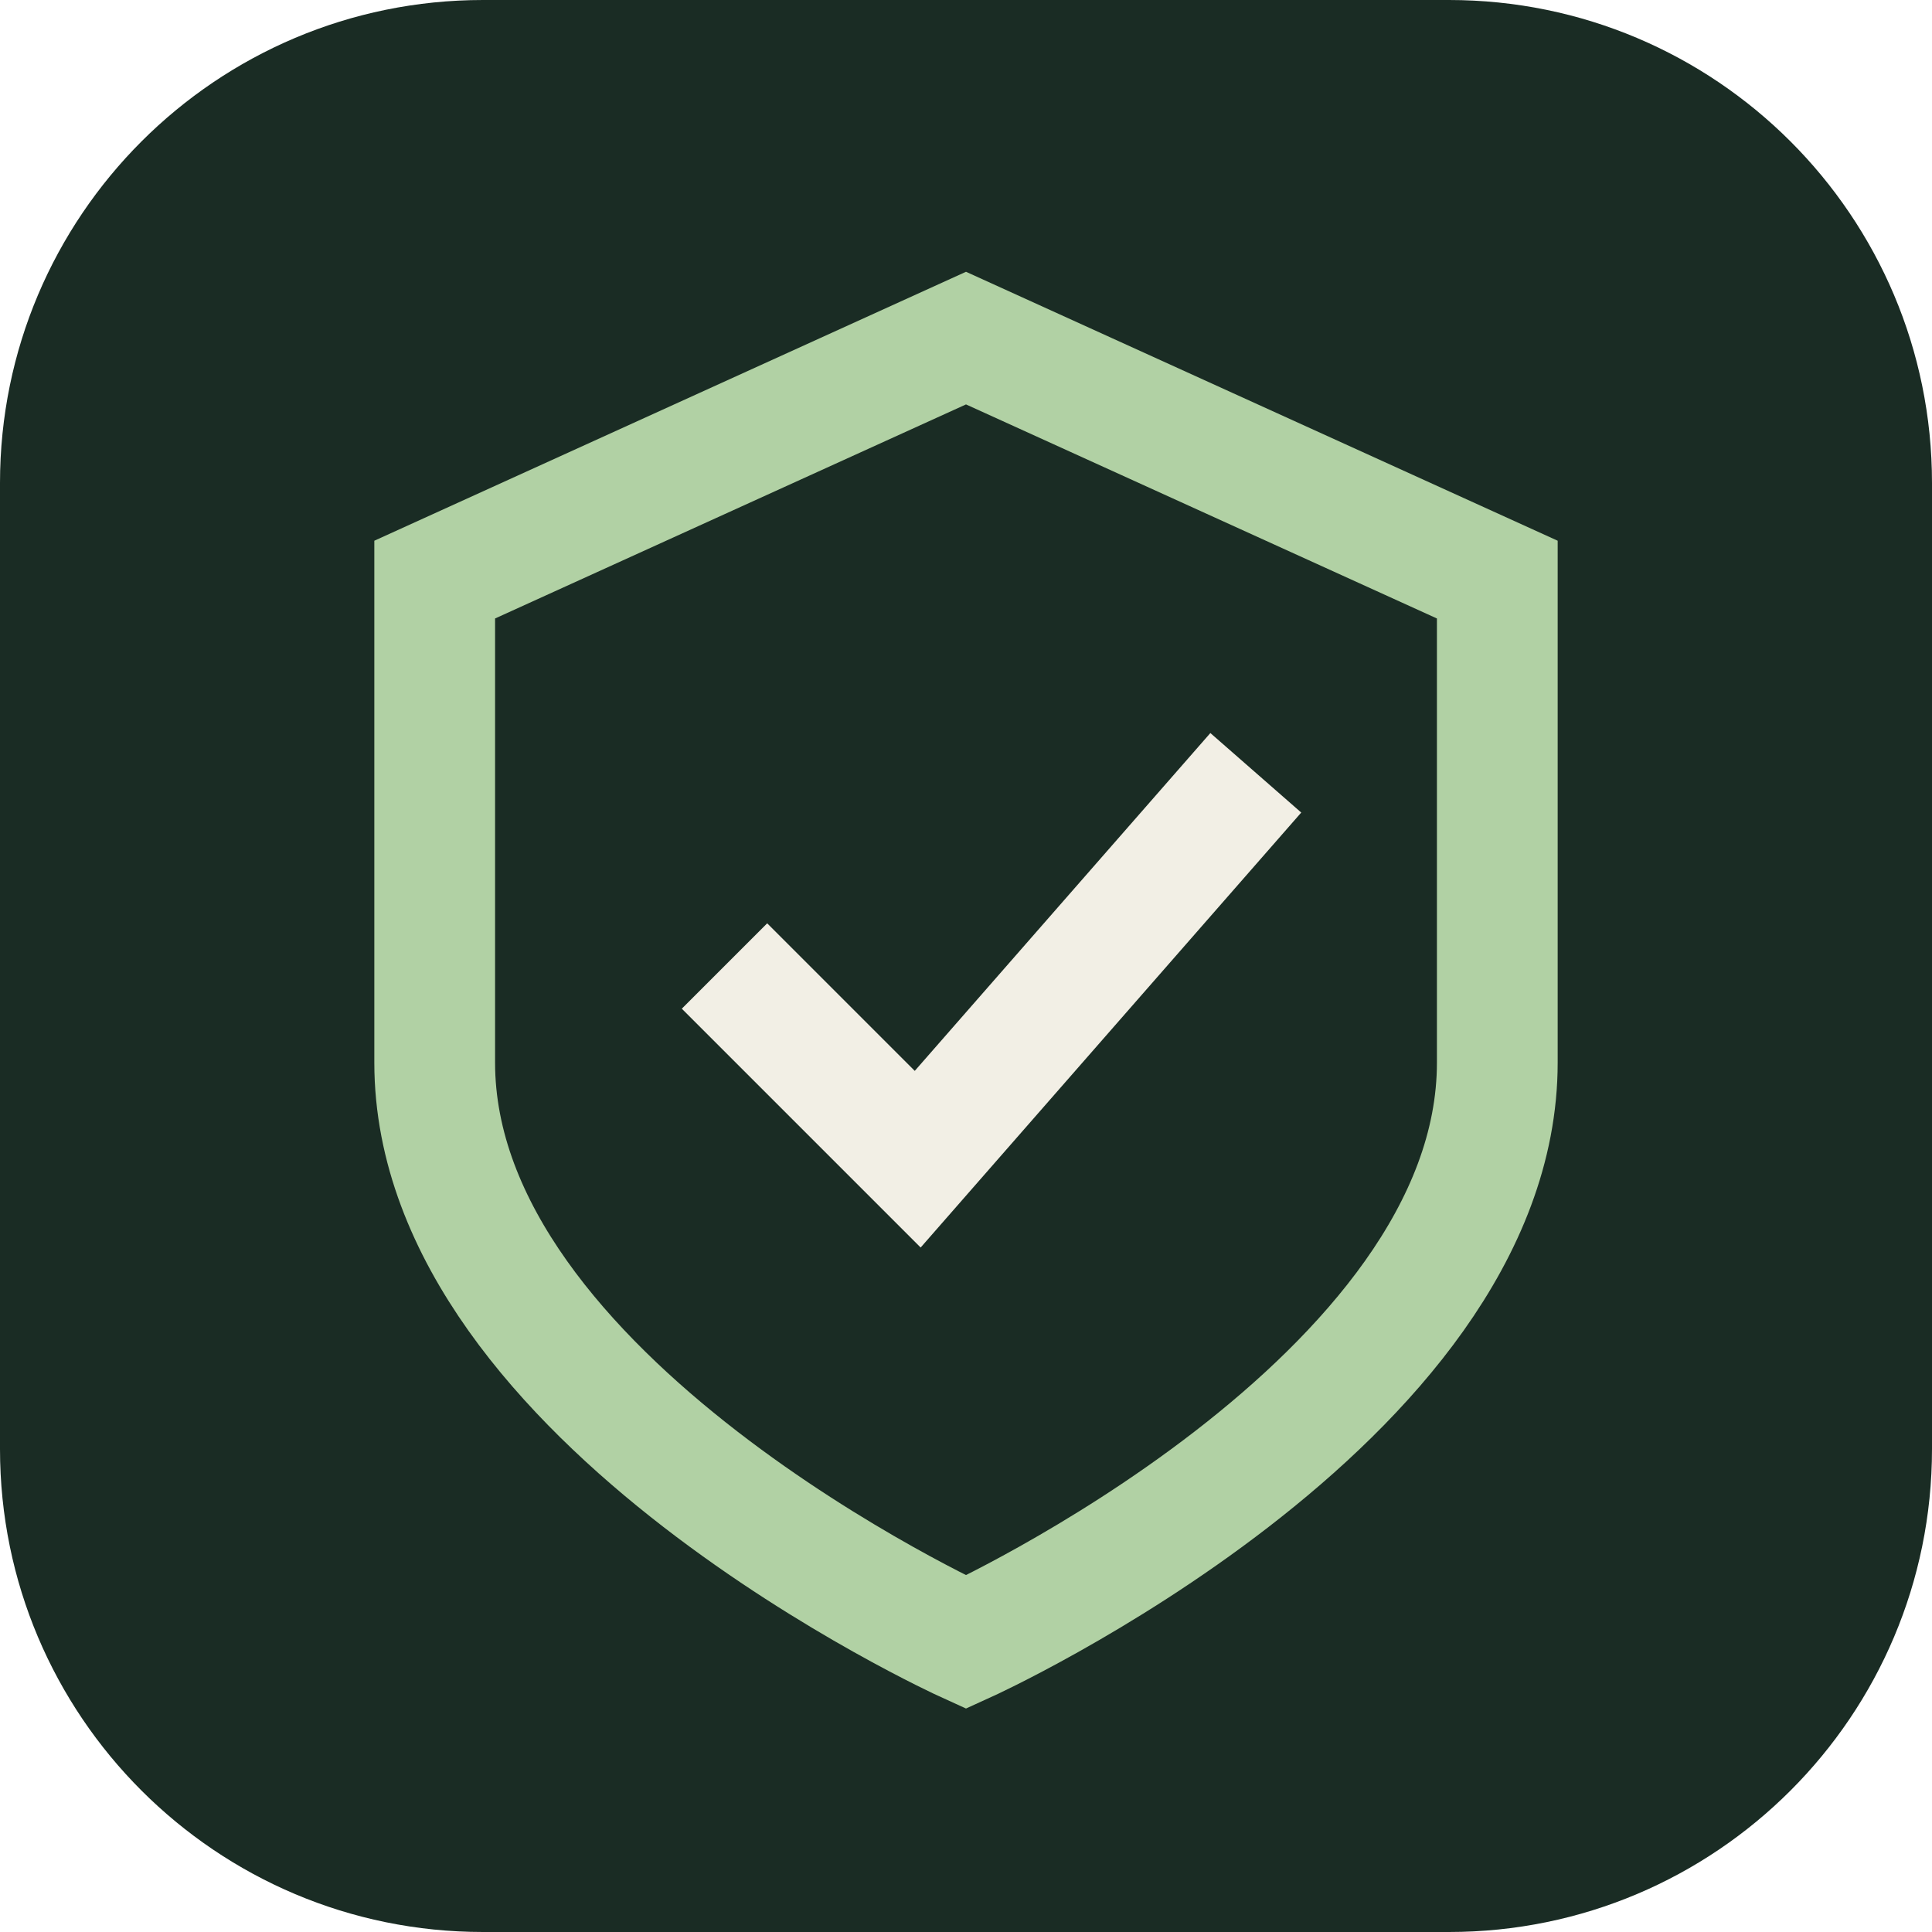
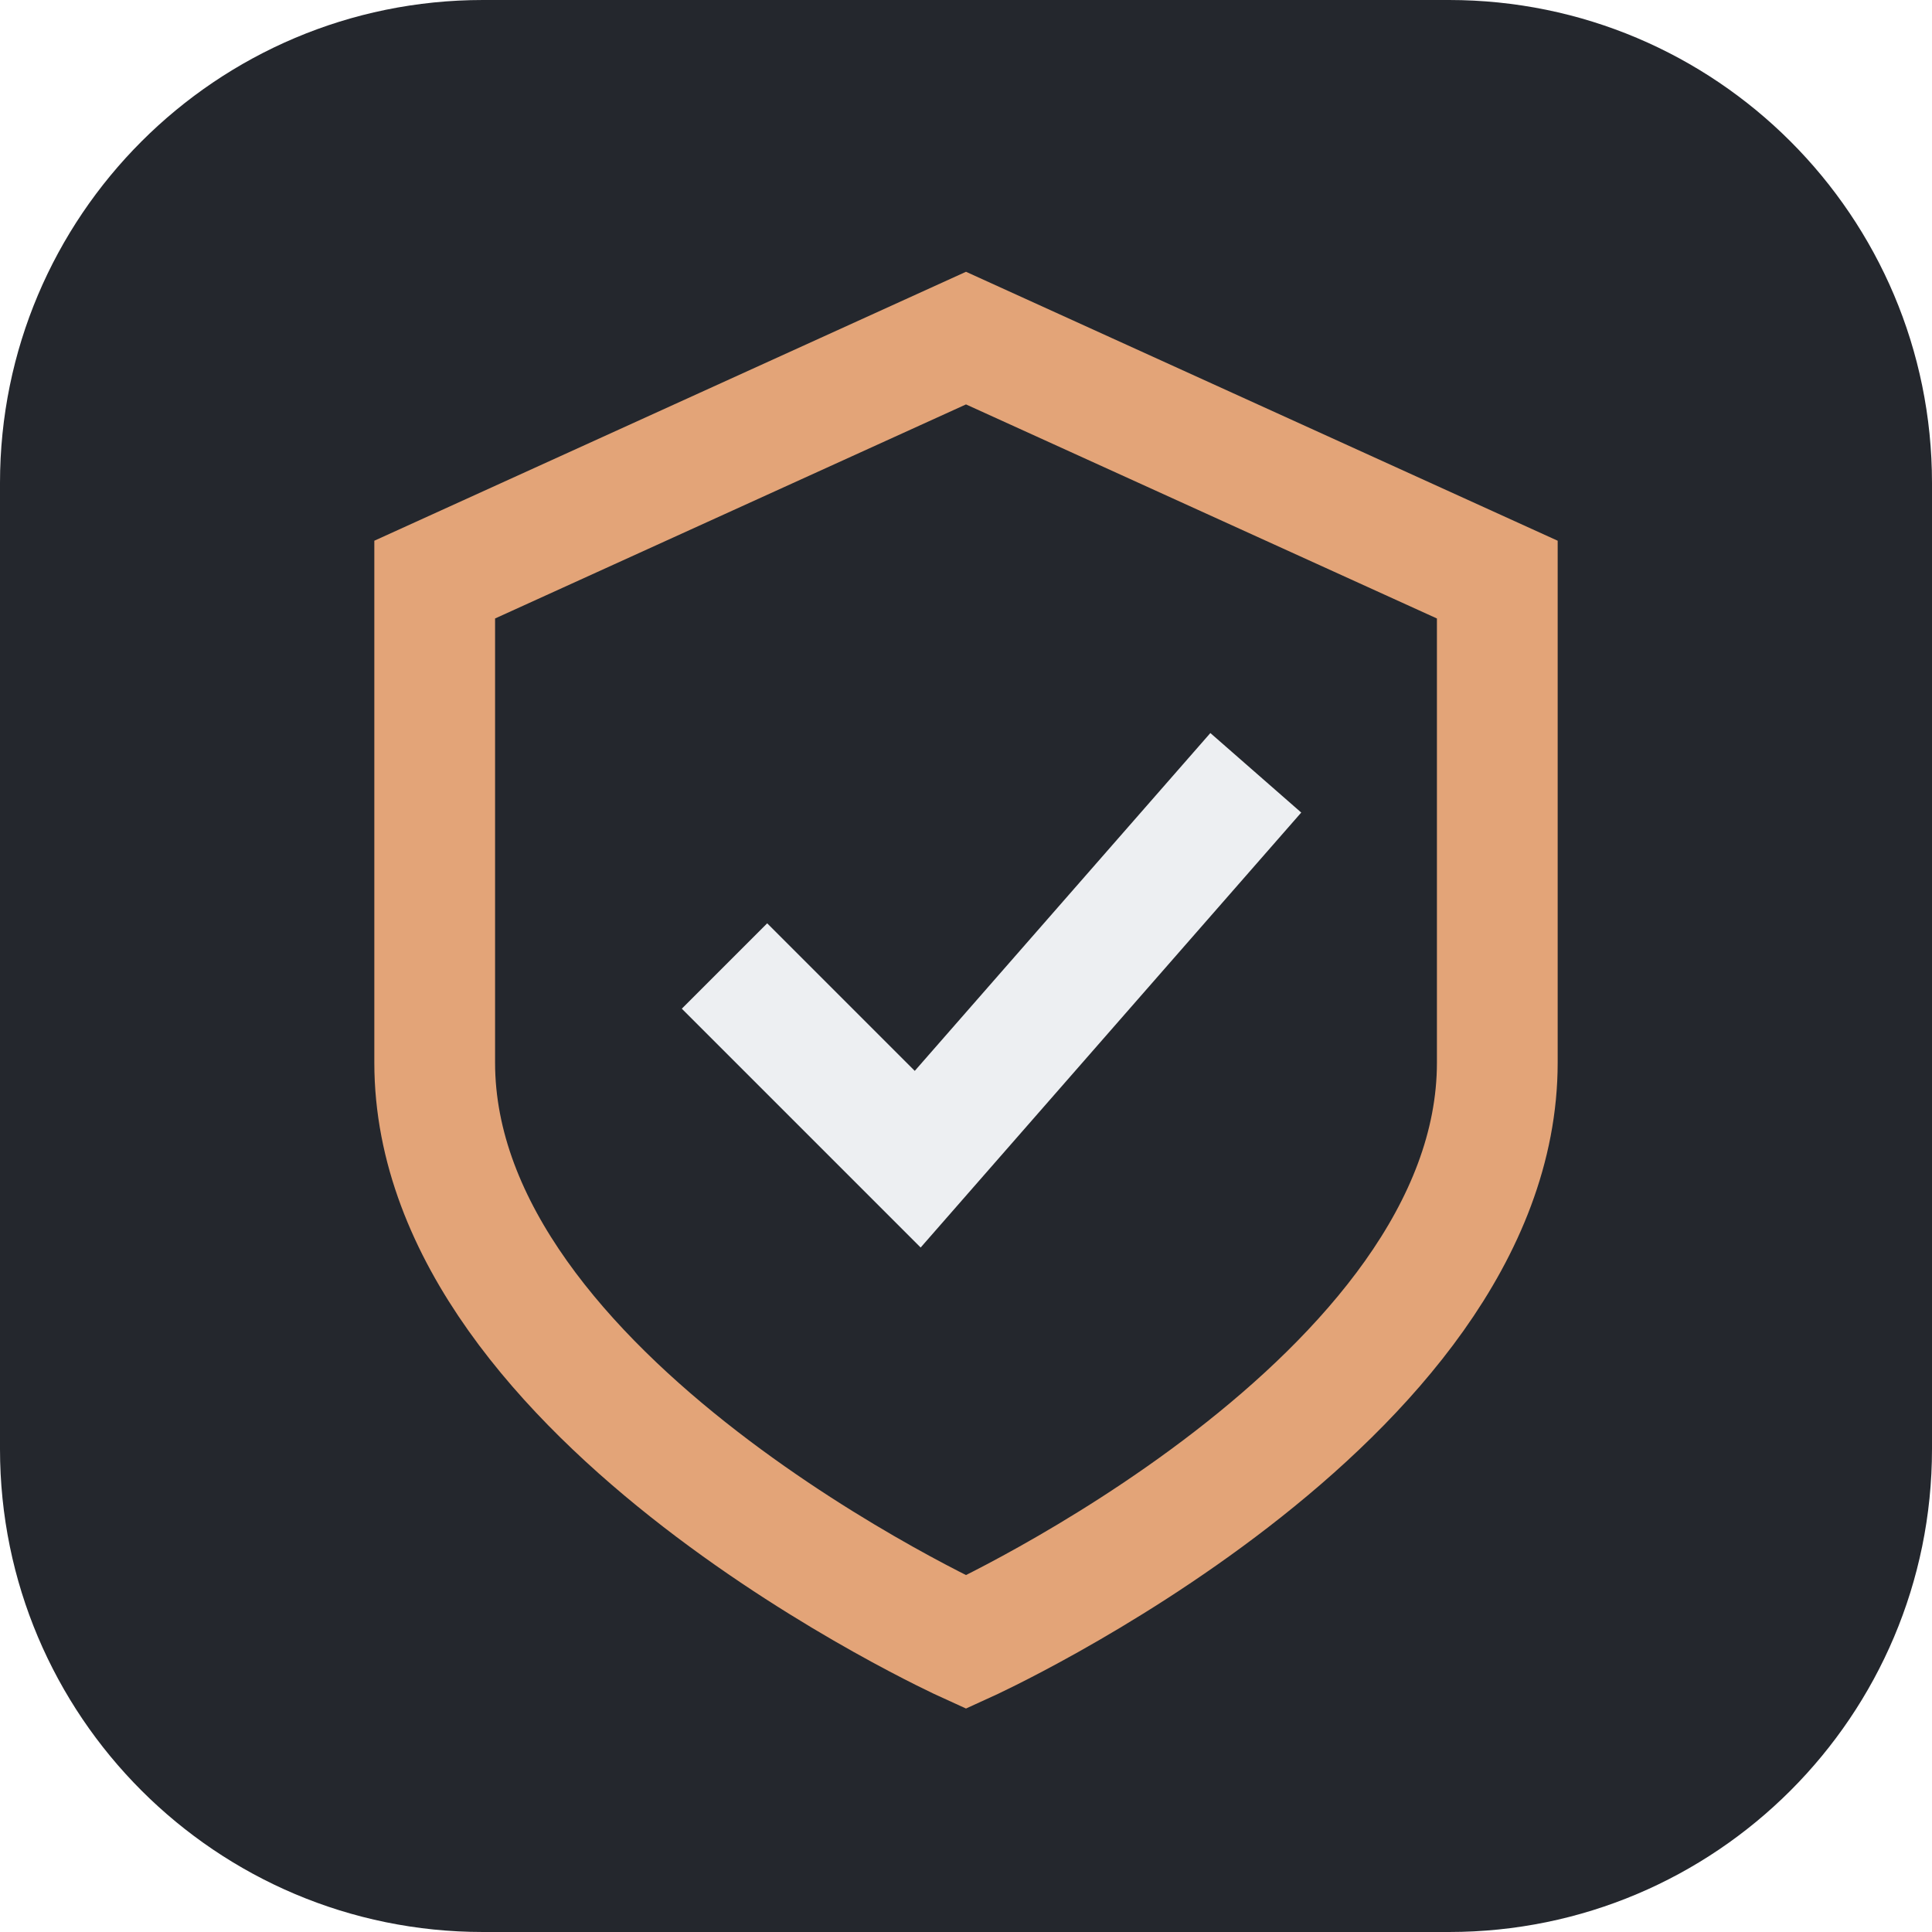
<svg xmlns="http://www.w3.org/2000/svg" width="40" height="40" viewBox="0 0 40 40">
-   <rect width="40" height="40" rx="10" fill="#1a2c24" />
-   <path d="M20 7 31 12v10c0 7-11 12-11 12S9 29 9 22V12Z" fill="none" stroke="#b1d1a4" stroke-width="2.5" />
-   <path d="m15 20 4 4 7-8" fill="none" stroke="#f2efe5" stroke-width="2.5" />
+   <rect width="40" height="40" rx="10" fill="#24272d" />
+   <path d="M20 7 31 12v10c0 7-11 12-11 12S9 29 9 22V12Z" fill="none" stroke="#e3a478" stroke-width="2.5" />
+   <path d="m15 20 4 4 7-8" fill="none" stroke="#edeff2" stroke-width="2.5" />
</svg>
